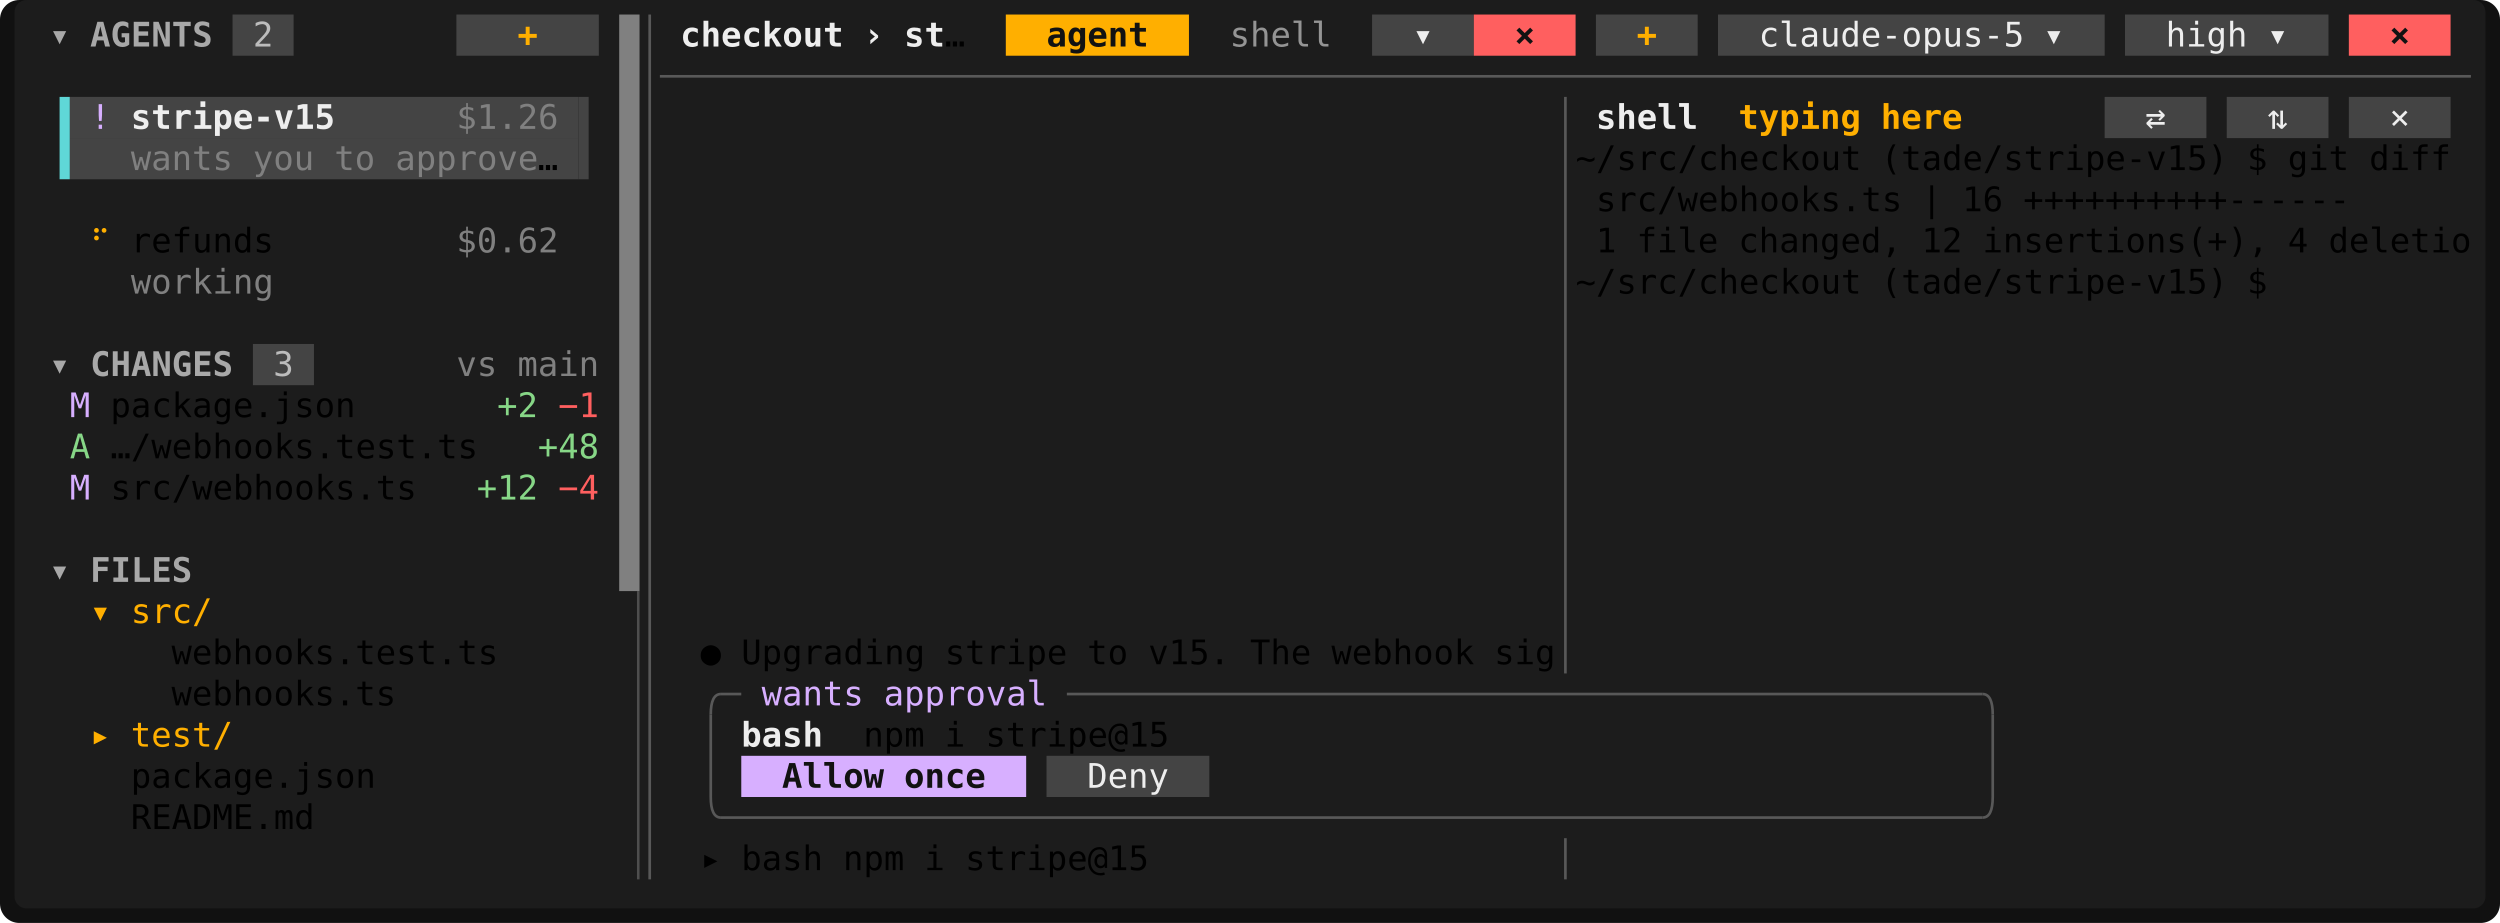
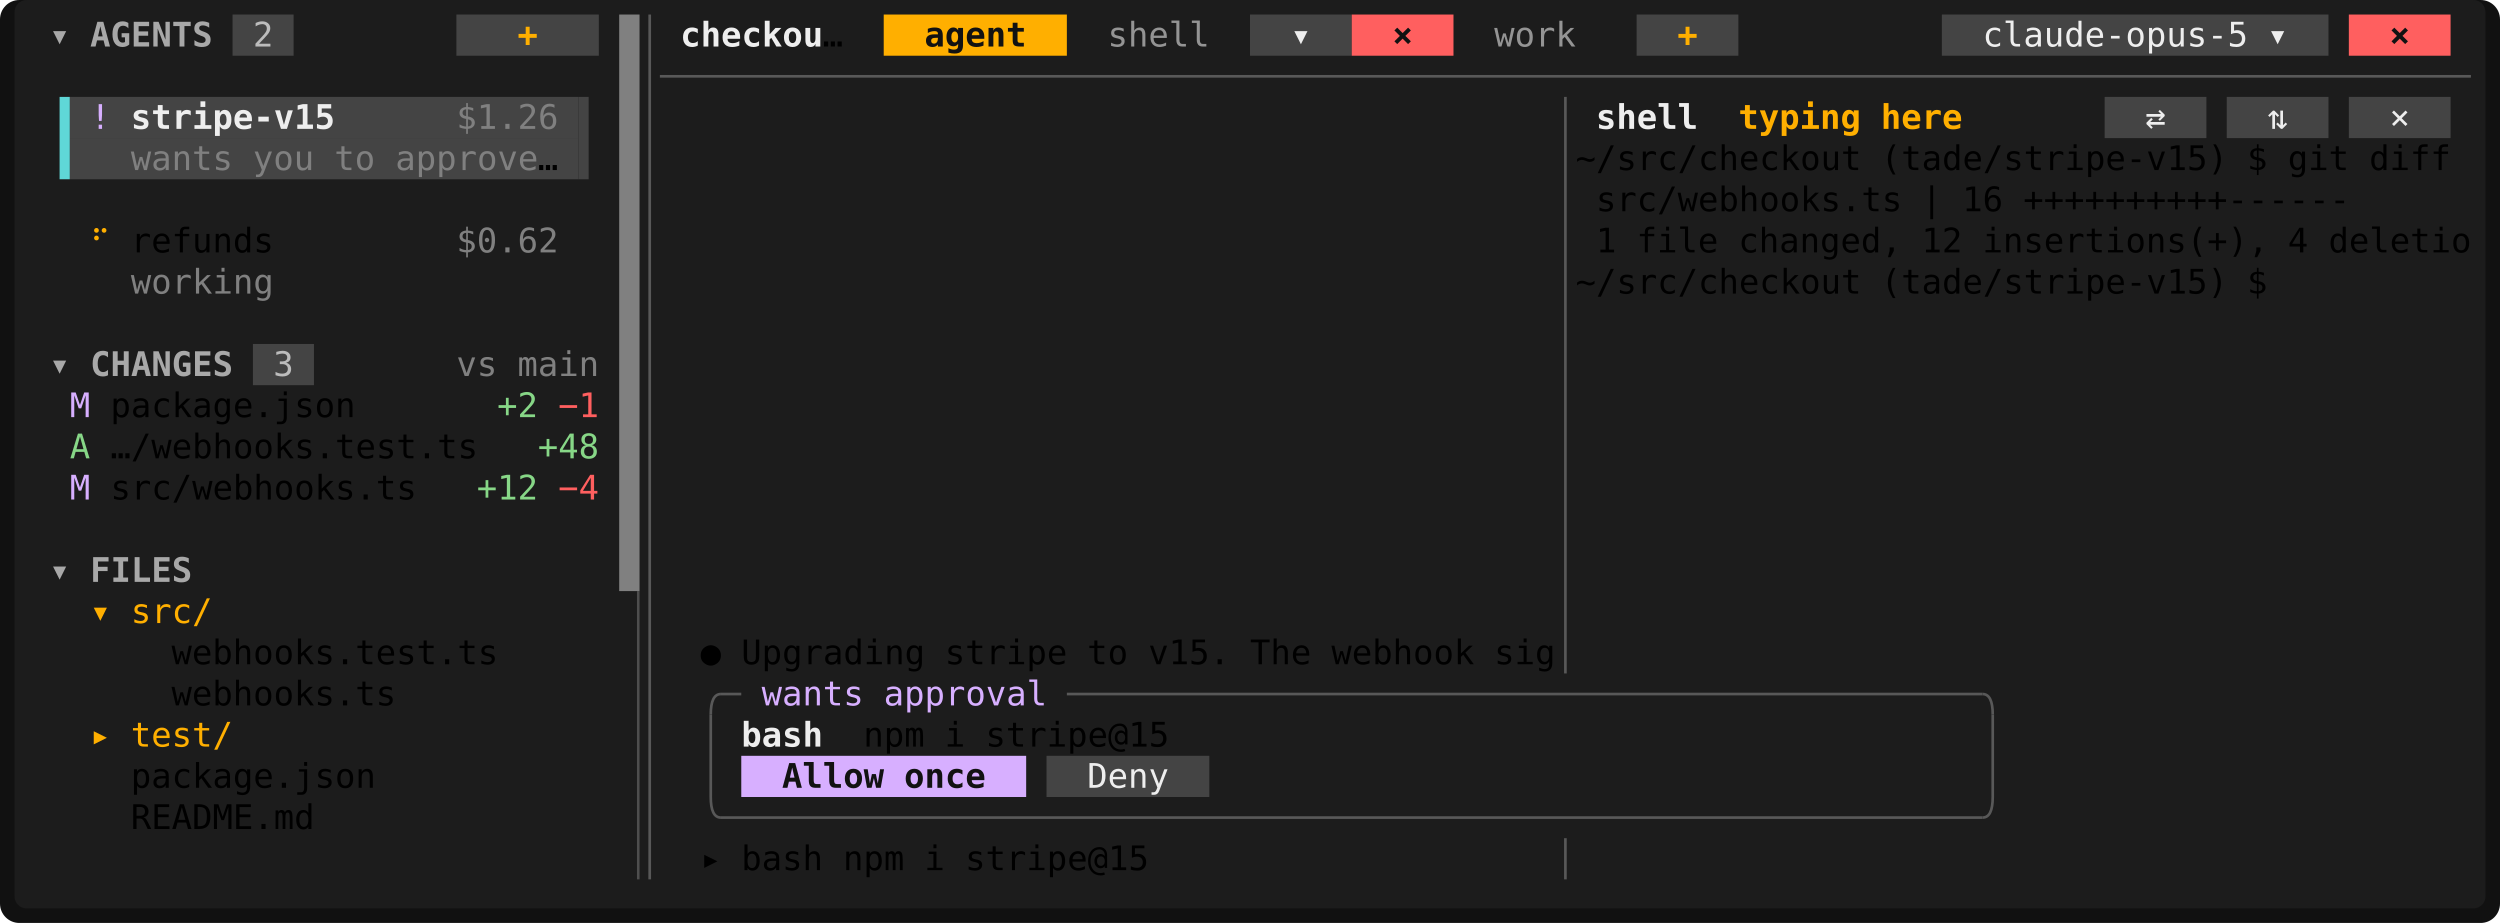
<svg xmlns="http://www.w3.org/2000/svg" viewBox="0 0 1032 381" width="1032" height="381" font-family="ui-monospace,SFMono-Regular,Menlo,Consolas,'DejaVu Sans Mono','Liberation Mono',monospace" font-size="14" role="img" aria-label="Tade">
  <rect width="1032" height="381" rx="8" fill="#111111" />
  <rect x="6" y="0" width="1020" height="375" rx="5" fill="#1c1c1c" />
  <rect x="96" y="6" width="25.2" height="17" fill="rgb(68,68,68)" />
  <rect x="188.4" y="6" width="58.8" height="17" fill="rgb(68,68,68)" />
-   <rect x="415.2" y="6" width="75.6" height="17" fill="rgb(255,175,0)" />
-   <rect x="566.4" y="6" width="42" height="17" fill="rgb(68,68,68)" />
-   <rect x="608.4" y="6" width="42" height="17" fill="rgb(255,95,95)" />
-   <rect x="658.8" y="6" width="42" height="17" fill="rgb(68,68,68)" />
-   <rect x="709.2" y="6" width="159.6" height="17" fill="rgb(68,68,68)" />
-   <rect x="877.2" y="6" width="84" height="17" fill="rgb(68,68,68)" />
+   <rect x="364.8" y="6" width="75.6" height="17" fill="rgb(255,175,0)" />
+   <rect x="516" y="6" width="42" height="17" fill="rgb(68,68,68)" />
+   <rect x="558" y="6" width="42" height="17" fill="rgb(255,95,95)" />
+   <rect x="675.6" y="6" width="42" height="17" fill="rgb(68,68,68)" />
+   <rect x="801.6" y="6" width="159.6" height="17" fill="rgb(68,68,68)" />
  <rect x="969.6" y="6" width="42" height="17" fill="rgb(255,95,95)" />
  <rect x="28.8" y="40" width="210" height="17" fill="rgb(68,68,68)" />
  <rect x="868.8" y="40" width="42" height="17" fill="rgb(68,68,68)" />
  <rect x="919.2" y="40" width="42" height="17" fill="rgb(68,68,68)" />
  <rect x="969.6" y="40" width="42" height="17" fill="rgb(68,68,68)" />
  <rect x="28.8" y="57" width="210" height="17" fill="rgb(68,68,68)" />
  <rect x="104.4" y="142" width="25.2" height="17" fill="rgb(68,68,68)" />
  <rect x="306" y="312" width="117.6" height="17" fill="rgb(215,175,255)" />
  <rect x="432" y="312" width="67.2" height="17" fill="rgb(68,68,68)" />
  <rect x="255.6" y="6" width="8.4" height="238" fill="rgb(128,128,128)" />
  <rect x="24.6" y="40" width="4.2" height="34" fill="rgb(95,215,215)" />
  <rect x="238.8" y="40" width="4.2" height="34" fill="rgb(68,68,68)" />
  <rect x="262.95" y="244" width="1.05" height="119" fill="rgb(78,78,78)" />
  <line x1="268.2" y1="6" x2="268.2" y2="363" stroke="rgb(88,88,88)" stroke-width="1.1" />
  <line x1="272.4" y1="31.5" x2="1020" y2="31.5" stroke="rgb(88,88,88)" stroke-width="1.1" />
  <line x1="646.2" y1="40" x2="646.2" y2="278" stroke="rgb(88,88,88)" stroke-width="1.1" />
  <path d="M293.4 295Q293.4 286.5 297.6 286.5" fill="none" stroke="rgb(88,88,88)" stroke-width="1.1" />
  <line x1="297.6" y1="286.5" x2="306" y2="286.5" stroke="rgb(88,88,88)" stroke-width="1.1" />
  <line x1="440.4" y1="286.5" x2="818.4" y2="286.5" stroke="rgb(88,88,88)" stroke-width="1.1" />
  <path d="M822.6 295Q822.6 286.5 818.4 286.5" fill="none" stroke="rgb(88,88,88)" stroke-width="1.1" />
  <line x1="293.4" y1="295" x2="293.4" y2="329" stroke="rgb(88,88,88)" stroke-width="1.1" />
  <line x1="822.6" y1="295" x2="822.6" y2="329" stroke="rgb(88,88,88)" stroke-width="1.1" />
  <path d="M293.4 329Q293.4 337.5 297.6 337.5" fill="none" stroke="rgb(88,88,88)" stroke-width="1.1" />
  <line x1="297.6" y1="337.5" x2="818.4" y2="337.5" stroke="rgb(88,88,88)" stroke-width="1.1" />
  <path d="M822.6 329Q822.6 337.5 818.4 337.5" fill="none" stroke="rgb(88,88,88)" stroke-width="1.1" />
  <line x1="646.2" y1="346" x2="646.2" y2="363" stroke="rgb(88,88,88)" stroke-width="1.1" />
  <text x="20.4" y="19.2" textLength="8.4" lengthAdjust="spacingAndGlyphs" fill="rgb(168,168,168)" font-weight="700">▾</text>
  <text x="37.2" y="19.2" textLength="50.4" lengthAdjust="spacingAndGlyphs" fill="rgb(168,168,168)" font-weight="700">AGENTS</text>
  <text x="104.4" y="19.2" textLength="8.4" lengthAdjust="spacingAndGlyphs" fill="rgb(188,188,188)">2</text>
  <text x="213.6" y="19.2" textLength="8.4" lengthAdjust="spacingAndGlyphs" fill="rgb(255,175,0)" font-weight="700">+</text>
-   <text x="280.8" y="19.2" textLength="67.2" lengthAdjust="spacingAndGlyphs" fill="rgb(238,238,238)" font-weight="700">checkout</text>
-   <text x="356.4" y="19.2" textLength="8.4" lengthAdjust="spacingAndGlyphs" fill="rgb(238,238,238)" font-weight="700">›</text>
-   <text x="373.2" y="19.2" textLength="16.8" lengthAdjust="spacingAndGlyphs" fill="rgb(238,238,238)" font-weight="700">st</text>
-   <text x="390" y="19.2" textLength="8.4" lengthAdjust="spacingAndGlyphs">…</text>
-   <text x="432" y="19.2" textLength="42" lengthAdjust="spacingAndGlyphs" fill="rgb(18,18,18)" font-weight="700">agent</text>
-   <text x="507.6" y="19.2" textLength="42" lengthAdjust="spacingAndGlyphs" fill="rgb(148,148,148)">shell</text>
-   <text x="583.2" y="19.2" textLength="8.4" lengthAdjust="spacingAndGlyphs" fill="rgb(238,238,238)">▾</text>
-   <text x="625.2" y="19.2" textLength="8.4" lengthAdjust="spacingAndGlyphs" fill="rgb(18,18,18)" font-weight="700">×</text>
-   <text x="675.6" y="19.2" textLength="8.4" lengthAdjust="spacingAndGlyphs" fill="rgb(255,175,0)" font-weight="700">+</text>
-   <text x="726" y="19.2" textLength="109.2" lengthAdjust="spacingAndGlyphs" fill="rgb(238,238,238)">claude-opus-5</text>
-   <text x="843.6" y="19.2" textLength="8.4" lengthAdjust="spacingAndGlyphs" fill="rgb(238,238,238)">▾</text>
-   <text x="894" y="19.2" textLength="33.6" lengthAdjust="spacingAndGlyphs" fill="rgb(238,238,238)">high</text>
+   <text x="280.8" y="19.2" textLength="58.8" lengthAdjust="spacingAndGlyphs" fill="rgb(238,238,238)" font-weight="700">checkou</text>
+   <text x="339.6" y="19.2" textLength="8.4" lengthAdjust="spacingAndGlyphs">…</text>
+   <text x="381.6" y="19.2" textLength="42" lengthAdjust="spacingAndGlyphs" fill="rgb(18,18,18)" font-weight="700">agent</text>
+   <text x="457.2" y="19.2" textLength="42" lengthAdjust="spacingAndGlyphs" fill="rgb(148,148,148)">shell</text>
+   <text x="532.8" y="19.2" textLength="8.4" lengthAdjust="spacingAndGlyphs" fill="rgb(238,238,238)">▾</text>
+   <text x="574.8" y="19.2" textLength="8.4" lengthAdjust="spacingAndGlyphs" fill="rgb(18,18,18)" font-weight="700">×</text>
+   <text x="616.8" y="19.2" textLength="33.6" lengthAdjust="spacingAndGlyphs" fill="rgb(148,148,148)">work</text>
+   <text x="692.4" y="19.2" textLength="8.4" lengthAdjust="spacingAndGlyphs" fill="rgb(255,175,0)" font-weight="700">+</text>
+   <text x="818.4" y="19.2" textLength="109.2" lengthAdjust="spacingAndGlyphs" fill="rgb(238,238,238)">claude-opus-5</text>
  <text x="936" y="19.2" textLength="8.4" lengthAdjust="spacingAndGlyphs" fill="rgb(238,238,238)">▾</text>
  <text x="986.4" y="19.2" textLength="8.4" lengthAdjust="spacingAndGlyphs" fill="rgb(18,18,18)" font-weight="700">×</text>
  <text x="37.2" y="53.2" textLength="8.4" lengthAdjust="spacingAndGlyphs" fill="rgb(215,175,255)">!</text>
  <text x="54" y="53.2" textLength="84" lengthAdjust="spacingAndGlyphs" fill="rgb(238,238,238)" font-weight="700">stripe-v15</text>
  <text x="188.4" y="53.2" textLength="42" lengthAdjust="spacingAndGlyphs" fill="rgb(128,128,128)">$1.26</text>
  <text x="658.8" y="53.2" textLength="42" lengthAdjust="spacingAndGlyphs" fill="rgb(238,238,238)" font-weight="700">shell</text>
  <text x="717.6" y="53.2" textLength="50.4" lengthAdjust="spacingAndGlyphs" fill="rgb(255,175,0)" font-weight="700">typing</text>
  <text x="776.4" y="53.2" textLength="33.6" lengthAdjust="spacingAndGlyphs" fill="rgb(255,175,0)" font-weight="700">here</text>
  <text x="885.6" y="53.2" textLength="8.4" lengthAdjust="spacingAndGlyphs" fill="rgb(238,238,238)">⇄</text>
  <text x="936" y="53.2" textLength="8.4" lengthAdjust="spacingAndGlyphs" fill="rgb(238,238,238)">⇅</text>
  <text x="986.4" y="53.2" textLength="8.4" lengthAdjust="spacingAndGlyphs" fill="rgb(238,238,238)">×</text>
  <text x="54" y="70.2" textLength="42" lengthAdjust="spacingAndGlyphs" fill="rgb(128,128,128)">wants</text>
  <text x="104.4" y="70.2" textLength="25.2" lengthAdjust="spacingAndGlyphs" fill="rgb(128,128,128)">you</text>
  <text x="138" y="70.2" textLength="16.8" lengthAdjust="spacingAndGlyphs" fill="rgb(128,128,128)">to</text>
  <text x="163.2" y="70.2" textLength="58.8" lengthAdjust="spacingAndGlyphs" fill="rgb(128,128,128)">approve</text>
  <text x="222" y="70.2" textLength="8.4" lengthAdjust="spacingAndGlyphs">…</text>
  <text x="650.4" y="70.2" textLength="117.6" lengthAdjust="spacingAndGlyphs">~/src/checkout</text>
  <text x="776.4" y="70.2" textLength="142.8" lengthAdjust="spacingAndGlyphs">(tade/stripe-v15)</text>
  <text x="927.6" y="70.2" textLength="8.4" lengthAdjust="spacingAndGlyphs">$</text>
  <text x="944.4" y="70.2" textLength="25.2" lengthAdjust="spacingAndGlyphs">git</text>
  <text x="978" y="70.2" textLength="33.6" lengthAdjust="spacingAndGlyphs">diff</text>
  <text x="658.8" y="87.2" textLength="126" lengthAdjust="spacingAndGlyphs">src/webhooks.ts</text>
  <text x="793.2" y="87.2" textLength="8.4" lengthAdjust="spacingAndGlyphs">|</text>
  <text x="810" y="87.2" textLength="16.8" lengthAdjust="spacingAndGlyphs">16</text>
  <text x="835.2" y="87.2" textLength="134.4" lengthAdjust="spacingAndGlyphs">++++++++++------</text>
  <text x="37.2" y="104.2" textLength="8.4" lengthAdjust="spacingAndGlyphs" fill="rgb(255,175,0)">⠋</text>
  <text x="54" y="104.2" textLength="58.8" lengthAdjust="spacingAndGlyphs">refunds</text>
  <text x="188.4" y="104.2" textLength="42" lengthAdjust="spacingAndGlyphs" fill="rgb(128,128,128)">$0.62</text>
  <text x="658.8" y="104.2" textLength="8.4" lengthAdjust="spacingAndGlyphs">1</text>
  <text x="675.6" y="104.2" textLength="33.6" lengthAdjust="spacingAndGlyphs">file</text>
  <text x="717.6" y="104.2" textLength="67.2" lengthAdjust="spacingAndGlyphs">changed,</text>
  <text x="793.2" y="104.2" textLength="16.8" lengthAdjust="spacingAndGlyphs">12</text>
  <text x="818.4" y="104.2" textLength="117.6" lengthAdjust="spacingAndGlyphs">insertions(+),</text>
  <text x="944.4" y="104.2" textLength="8.4" lengthAdjust="spacingAndGlyphs">4</text>
  <text x="961.2" y="104.2" textLength="58.8" lengthAdjust="spacingAndGlyphs">deletio</text>
  <text x="54" y="121.2" textLength="58.8" lengthAdjust="spacingAndGlyphs" fill="rgb(128,128,128)">working</text>
  <text x="650.4" y="121.2" textLength="117.6" lengthAdjust="spacingAndGlyphs">~/src/checkout</text>
  <text x="776.4" y="121.2" textLength="142.8" lengthAdjust="spacingAndGlyphs">(tade/stripe-v15)</text>
  <text x="927.6" y="121.2" textLength="8.4" lengthAdjust="spacingAndGlyphs">$</text>
  <text x="20.4" y="155.2" textLength="8.4" lengthAdjust="spacingAndGlyphs" fill="rgb(168,168,168)" font-weight="700">▾</text>
  <text x="37.2" y="155.2" textLength="58.8" lengthAdjust="spacingAndGlyphs" fill="rgb(168,168,168)" font-weight="700">CHANGES</text>
  <text x="112.8" y="155.2" textLength="8.4" lengthAdjust="spacingAndGlyphs" fill="rgb(188,188,188)">3</text>
  <text x="188.4" y="155.2" textLength="16.8" lengthAdjust="spacingAndGlyphs" fill="rgb(128,128,128)">vs</text>
  <text x="213.6" y="155.2" textLength="33.6" lengthAdjust="spacingAndGlyphs" fill="rgb(128,128,128)">main</text>
  <text x="28.8" y="172.2" textLength="8.4" lengthAdjust="spacingAndGlyphs" fill="rgb(215,175,255)">M</text>
  <text x="45.6" y="172.2" textLength="100.8" lengthAdjust="spacingAndGlyphs">package.json</text>
  <text x="205.2" y="172.2" textLength="16.8" lengthAdjust="spacingAndGlyphs" fill="rgb(135,215,135)">+2</text>
  <text x="230.4" y="172.2" textLength="16.8" lengthAdjust="spacingAndGlyphs" fill="rgb(255,95,95)">−1</text>
  <text x="28.8" y="189.2" textLength="8.4" lengthAdjust="spacingAndGlyphs" fill="rgb(135,215,135)">A</text>
  <text x="45.6" y="189.2" textLength="151.2" lengthAdjust="spacingAndGlyphs">…/webhooks.test.ts</text>
  <text x="222" y="189.2" textLength="25.2" lengthAdjust="spacingAndGlyphs" fill="rgb(135,215,135)">+48</text>
  <text x="28.8" y="206.2" textLength="8.4" lengthAdjust="spacingAndGlyphs" fill="rgb(215,175,255)">M</text>
  <text x="45.6" y="206.2" textLength="126" lengthAdjust="spacingAndGlyphs">src/webhooks.ts</text>
  <text x="196.8" y="206.2" textLength="25.2" lengthAdjust="spacingAndGlyphs" fill="rgb(135,215,135)">+12</text>
  <text x="230.4" y="206.2" textLength="16.8" lengthAdjust="spacingAndGlyphs" fill="rgb(255,95,95)">−4</text>
  <text x="20.4" y="240.2" textLength="8.4" lengthAdjust="spacingAndGlyphs" fill="rgb(168,168,168)" font-weight="700">▾</text>
  <text x="37.2" y="240.2" textLength="42" lengthAdjust="spacingAndGlyphs" fill="rgb(168,168,168)" font-weight="700">FILES</text>
  <text x="37.2" y="257.2" textLength="8.4" lengthAdjust="spacingAndGlyphs" fill="rgb(255,175,0)">▾</text>
  <text x="54" y="257.2" textLength="33.6" lengthAdjust="spacingAndGlyphs" fill="rgb(255,175,0)">src/</text>
  <text x="70.8" y="274.2" textLength="134.4" lengthAdjust="spacingAndGlyphs">webhooks.test.ts</text>
  <text x="289.2" y="274.2" textLength="8.4" lengthAdjust="spacingAndGlyphs">●</text>
  <text x="306" y="274.2" textLength="75.6" lengthAdjust="spacingAndGlyphs">Upgrading</text>
  <text x="390" y="274.2" textLength="50.4" lengthAdjust="spacingAndGlyphs">stripe</text>
  <text x="448.8" y="274.2" textLength="16.8" lengthAdjust="spacingAndGlyphs">to</text>
  <text x="474" y="274.2" textLength="33.6" lengthAdjust="spacingAndGlyphs">v15.</text>
  <text x="516" y="274.2" textLength="25.2" lengthAdjust="spacingAndGlyphs">The</text>
  <text x="549.6" y="274.2" textLength="58.8" lengthAdjust="spacingAndGlyphs">webhook</text>
  <text x="616.8" y="274.2" textLength="25.2" lengthAdjust="spacingAndGlyphs">sig</text>
  <text x="70.8" y="291.2" textLength="92.4" lengthAdjust="spacingAndGlyphs">webhooks.ts</text>
  <text x="314.4" y="291.2" textLength="42" lengthAdjust="spacingAndGlyphs" fill="rgb(215,175,255)">wants</text>
  <text x="364.8" y="291.2" textLength="67.2" lengthAdjust="spacingAndGlyphs" fill="rgb(215,175,255)">approval</text>
  <text x="37.2" y="308.2" textLength="8.4" lengthAdjust="spacingAndGlyphs" fill="rgb(255,175,0)">▸</text>
  <text x="54" y="308.2" textLength="42" lengthAdjust="spacingAndGlyphs" fill="rgb(255,175,0)">test/</text>
  <text x="306" y="308.2" textLength="33.6" lengthAdjust="spacingAndGlyphs" fill="rgb(238,238,238)" font-weight="700">bash</text>
  <text x="356.4" y="308.2" textLength="25.2" lengthAdjust="spacingAndGlyphs">npm</text>
  <text x="390" y="308.2" textLength="8.4" lengthAdjust="spacingAndGlyphs">i</text>
  <text x="406.8" y="308.2" textLength="75.6" lengthAdjust="spacingAndGlyphs">stripe@15</text>
  <text x="54" y="325.2" textLength="100.8" lengthAdjust="spacingAndGlyphs">package.json</text>
  <text x="322.8" y="325.2" textLength="42" lengthAdjust="spacingAndGlyphs" fill="rgb(18,18,18)" font-weight="700">Allow</text>
  <text x="373.2" y="325.2" textLength="33.6" lengthAdjust="spacingAndGlyphs" fill="rgb(18,18,18)" font-weight="700">once</text>
  <text x="448.8" y="325.2" textLength="33.6" lengthAdjust="spacingAndGlyphs" fill="rgb(238,238,238)">Deny</text>
  <text x="54" y="342.2" textLength="75.6" lengthAdjust="spacingAndGlyphs">README.md</text>
  <text x="289.2" y="359.2" textLength="8.4" lengthAdjust="spacingAndGlyphs">▸</text>
  <text x="306" y="359.2" textLength="33.6" lengthAdjust="spacingAndGlyphs">bash</text>
  <text x="348" y="359.2" textLength="25.2" lengthAdjust="spacingAndGlyphs">npm</text>
  <text x="381.6" y="359.2" textLength="8.4" lengthAdjust="spacingAndGlyphs">i</text>
  <text x="398.4" y="359.2" textLength="75.6" lengthAdjust="spacingAndGlyphs">stripe@15</text>
</svg>
